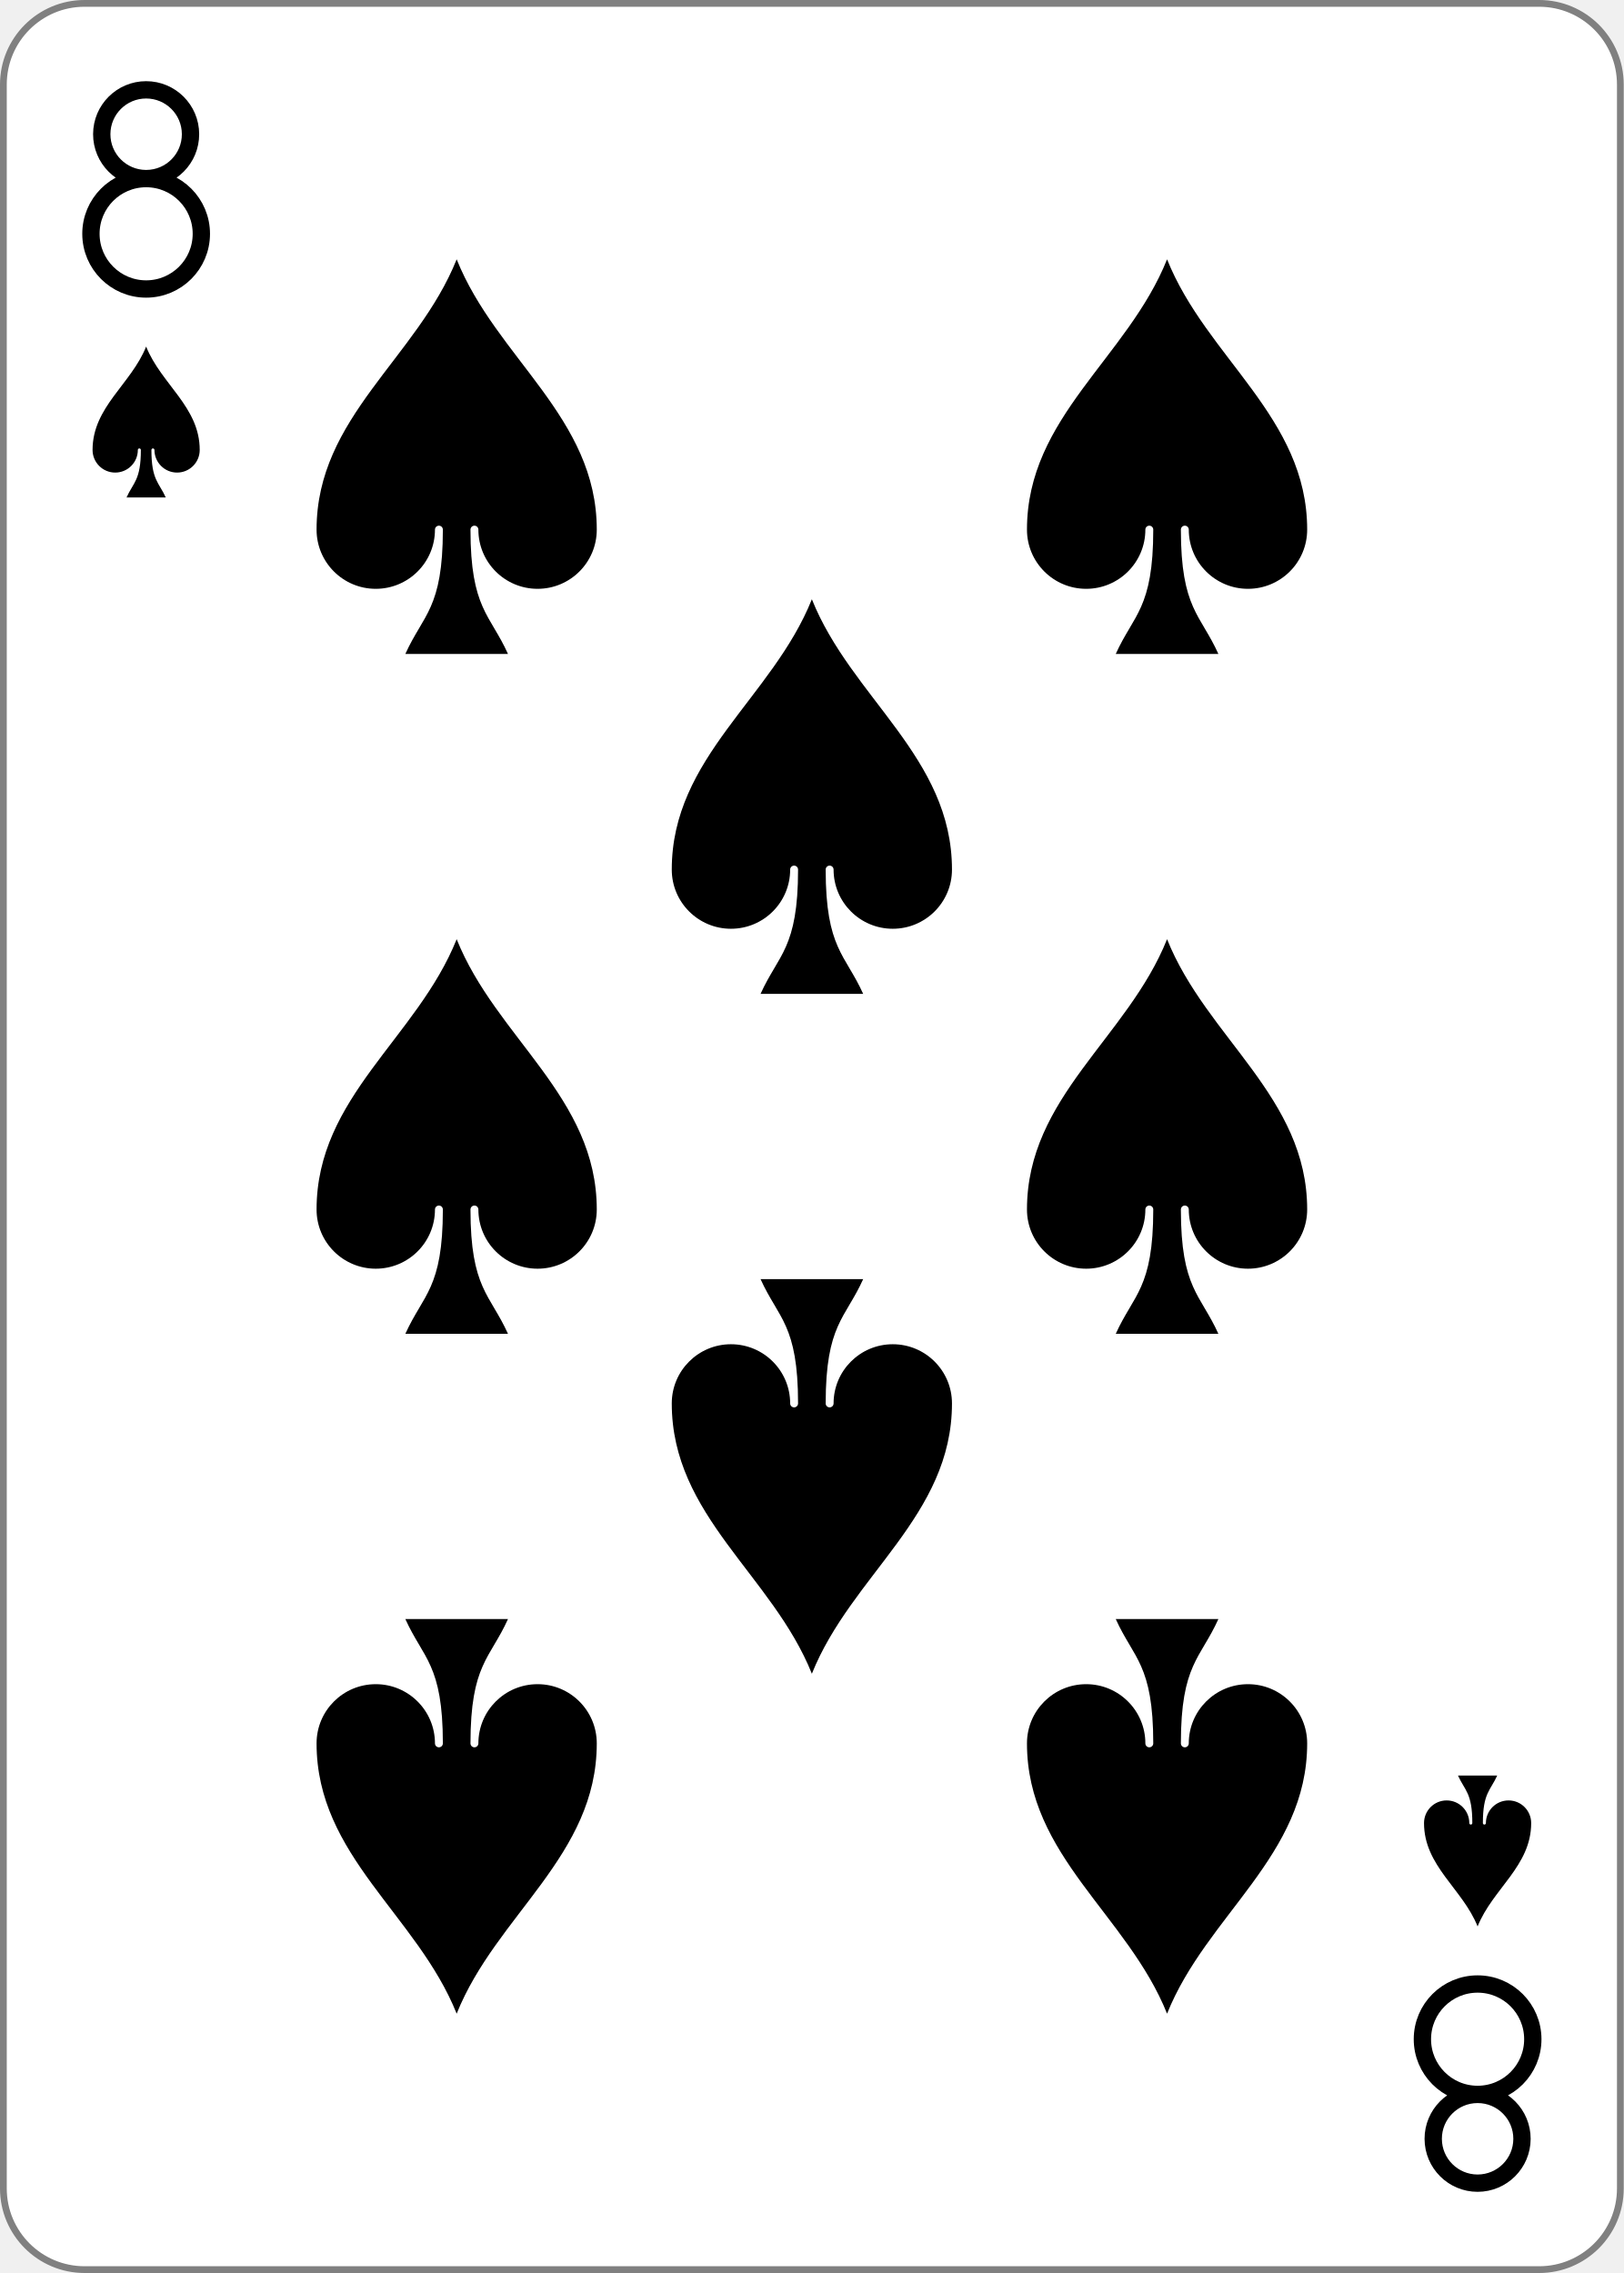
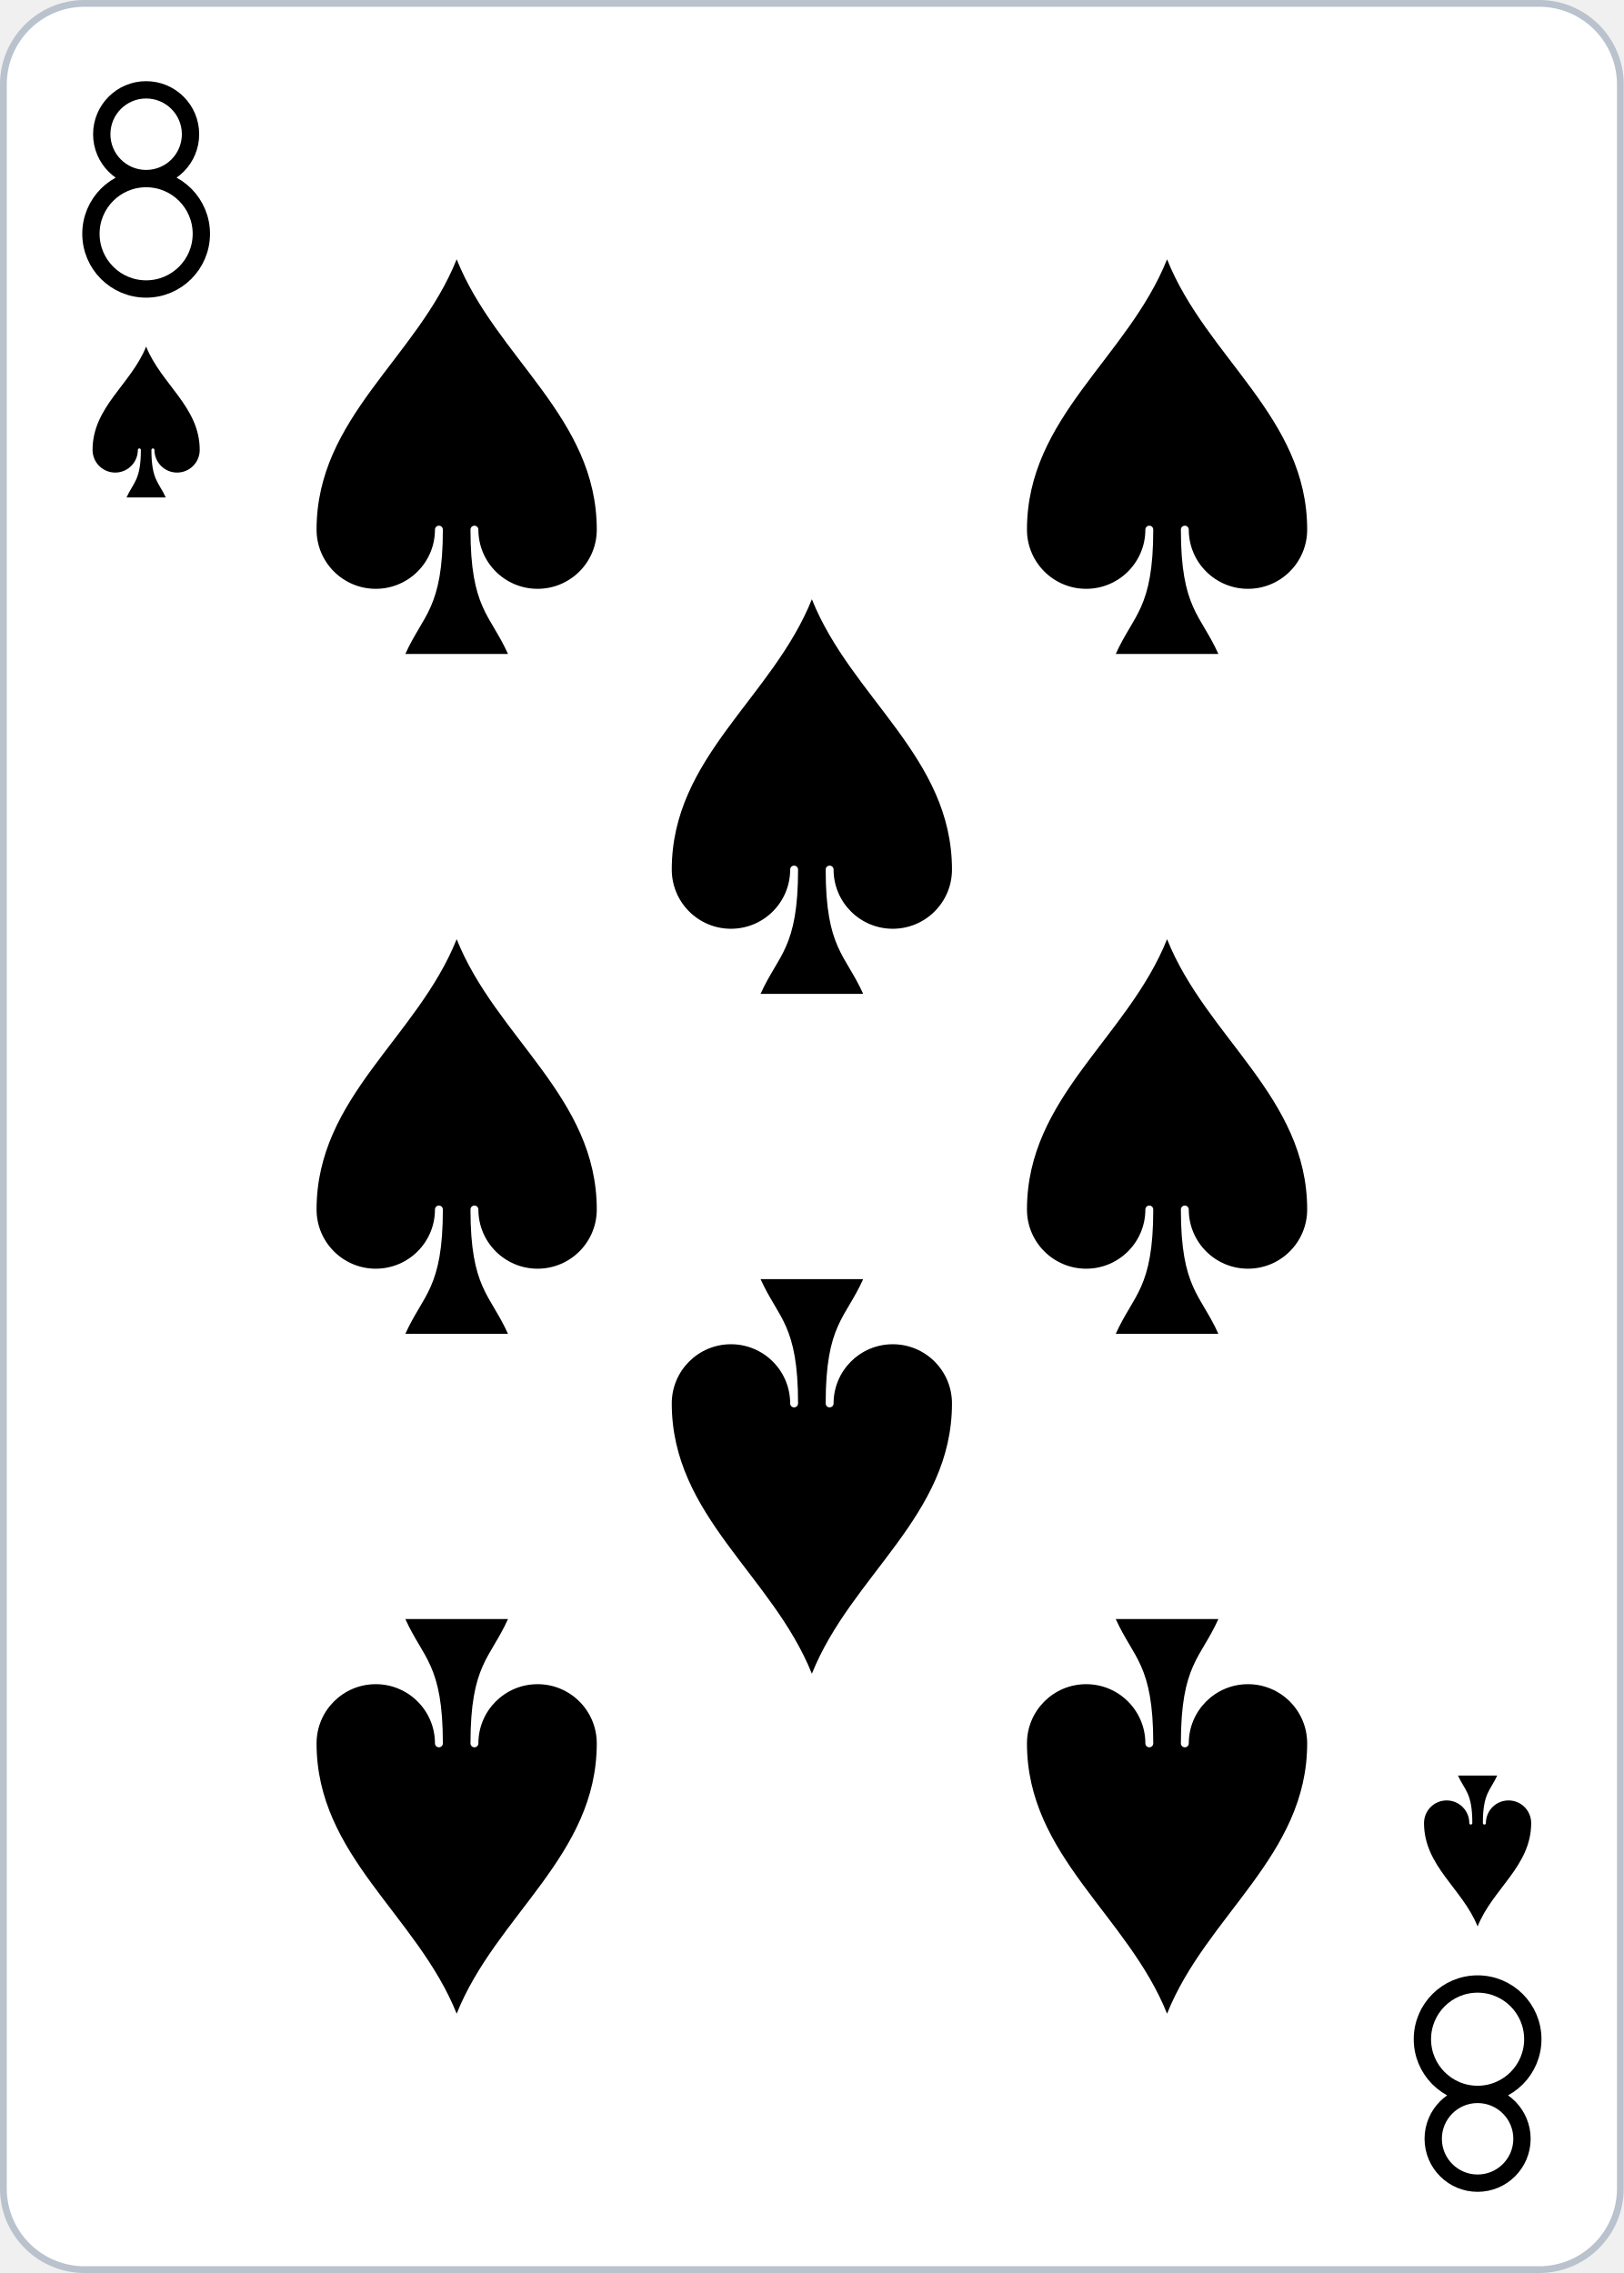
<svg xmlns="http://www.w3.org/2000/svg" xmlns:xlink="http://www.w3.org/1999/xlink" width="2.5in" height="3.5in" viewBox="-120 -168 240 336" preserveAspectRatio="none" class="card" face="8S">
  <symbol id="S8" viewBox="-500 -500 1000 1000" preserveAspectRatio="xMinYMid">
    <path d="M-1 -50A205 205 0 1 1 1 -50L-1 -50A255 255 0 1 0 1 -50Z" stroke="black" stroke-width="80" stroke-linecap="square" stroke-miterlimit="1.5" fill="none" />
  </symbol>
  <symbol id="S" viewBox="-600 -600 1200 1200" preserveAspectRatio="xMinYMid">
    <path d="M0 -500C100 -250 355 -100 355 185A150 150 0 0 1 55 185A10 10 0 0 0 35 185C35 385 85 400 130 500L-130 500C-85 400 -35 385 -35 185A10 10 0 0 0 -55 185A150 150 0 0 1 -355 185C-355 -100 -100 -250 0 -500Z" fill="black" />
  </symbol>
-   <rect width="239" height="335" x="-119.5" y="-167.5" rx="12" ry="12" fill="white" stroke="gray" />
+   <rect width="239" height="335" x="-119.5" y="-167.5" rx="12" ry="12" fill="white" stroke="#B9C2CD" />
  <use xlink:href="#S" height="70" width="70" x="-87.501" y="-35" />
  <use xlink:href="#S" height="70" width="70" x="17.501" y="-35" />
  <use xlink:href="#S8" height="32" width="32" x="-114.4" y="-156" />
  <use xlink:href="#S" height="26.769" width="26.769" x="-111.784" y="-119" />
  <use xlink:href="#S" height="70" width="70" x="-87.501" y="-135.501" />
  <use xlink:href="#S" height="70" width="70" x="17.501" y="-135.501" />
  <use xlink:href="#S" height="70" width="70" x="-35" y="-85.25" />
  <g transform="rotate(180)">
    <use xlink:href="#S8" height="32" width="32" x="-114.4" y="-156" />
    <use xlink:href="#S" height="26.769" width="26.769" x="-111.784" y="-119" />
    <use xlink:href="#S" height="70" width="70" x="-87.501" y="-135.501" />
    <use xlink:href="#S" height="70" width="70" x="17.501" y="-135.501" />
    <use xlink:href="#S" height="70" width="70" x="-35" y="-85.25" />
  </g>
</svg>
